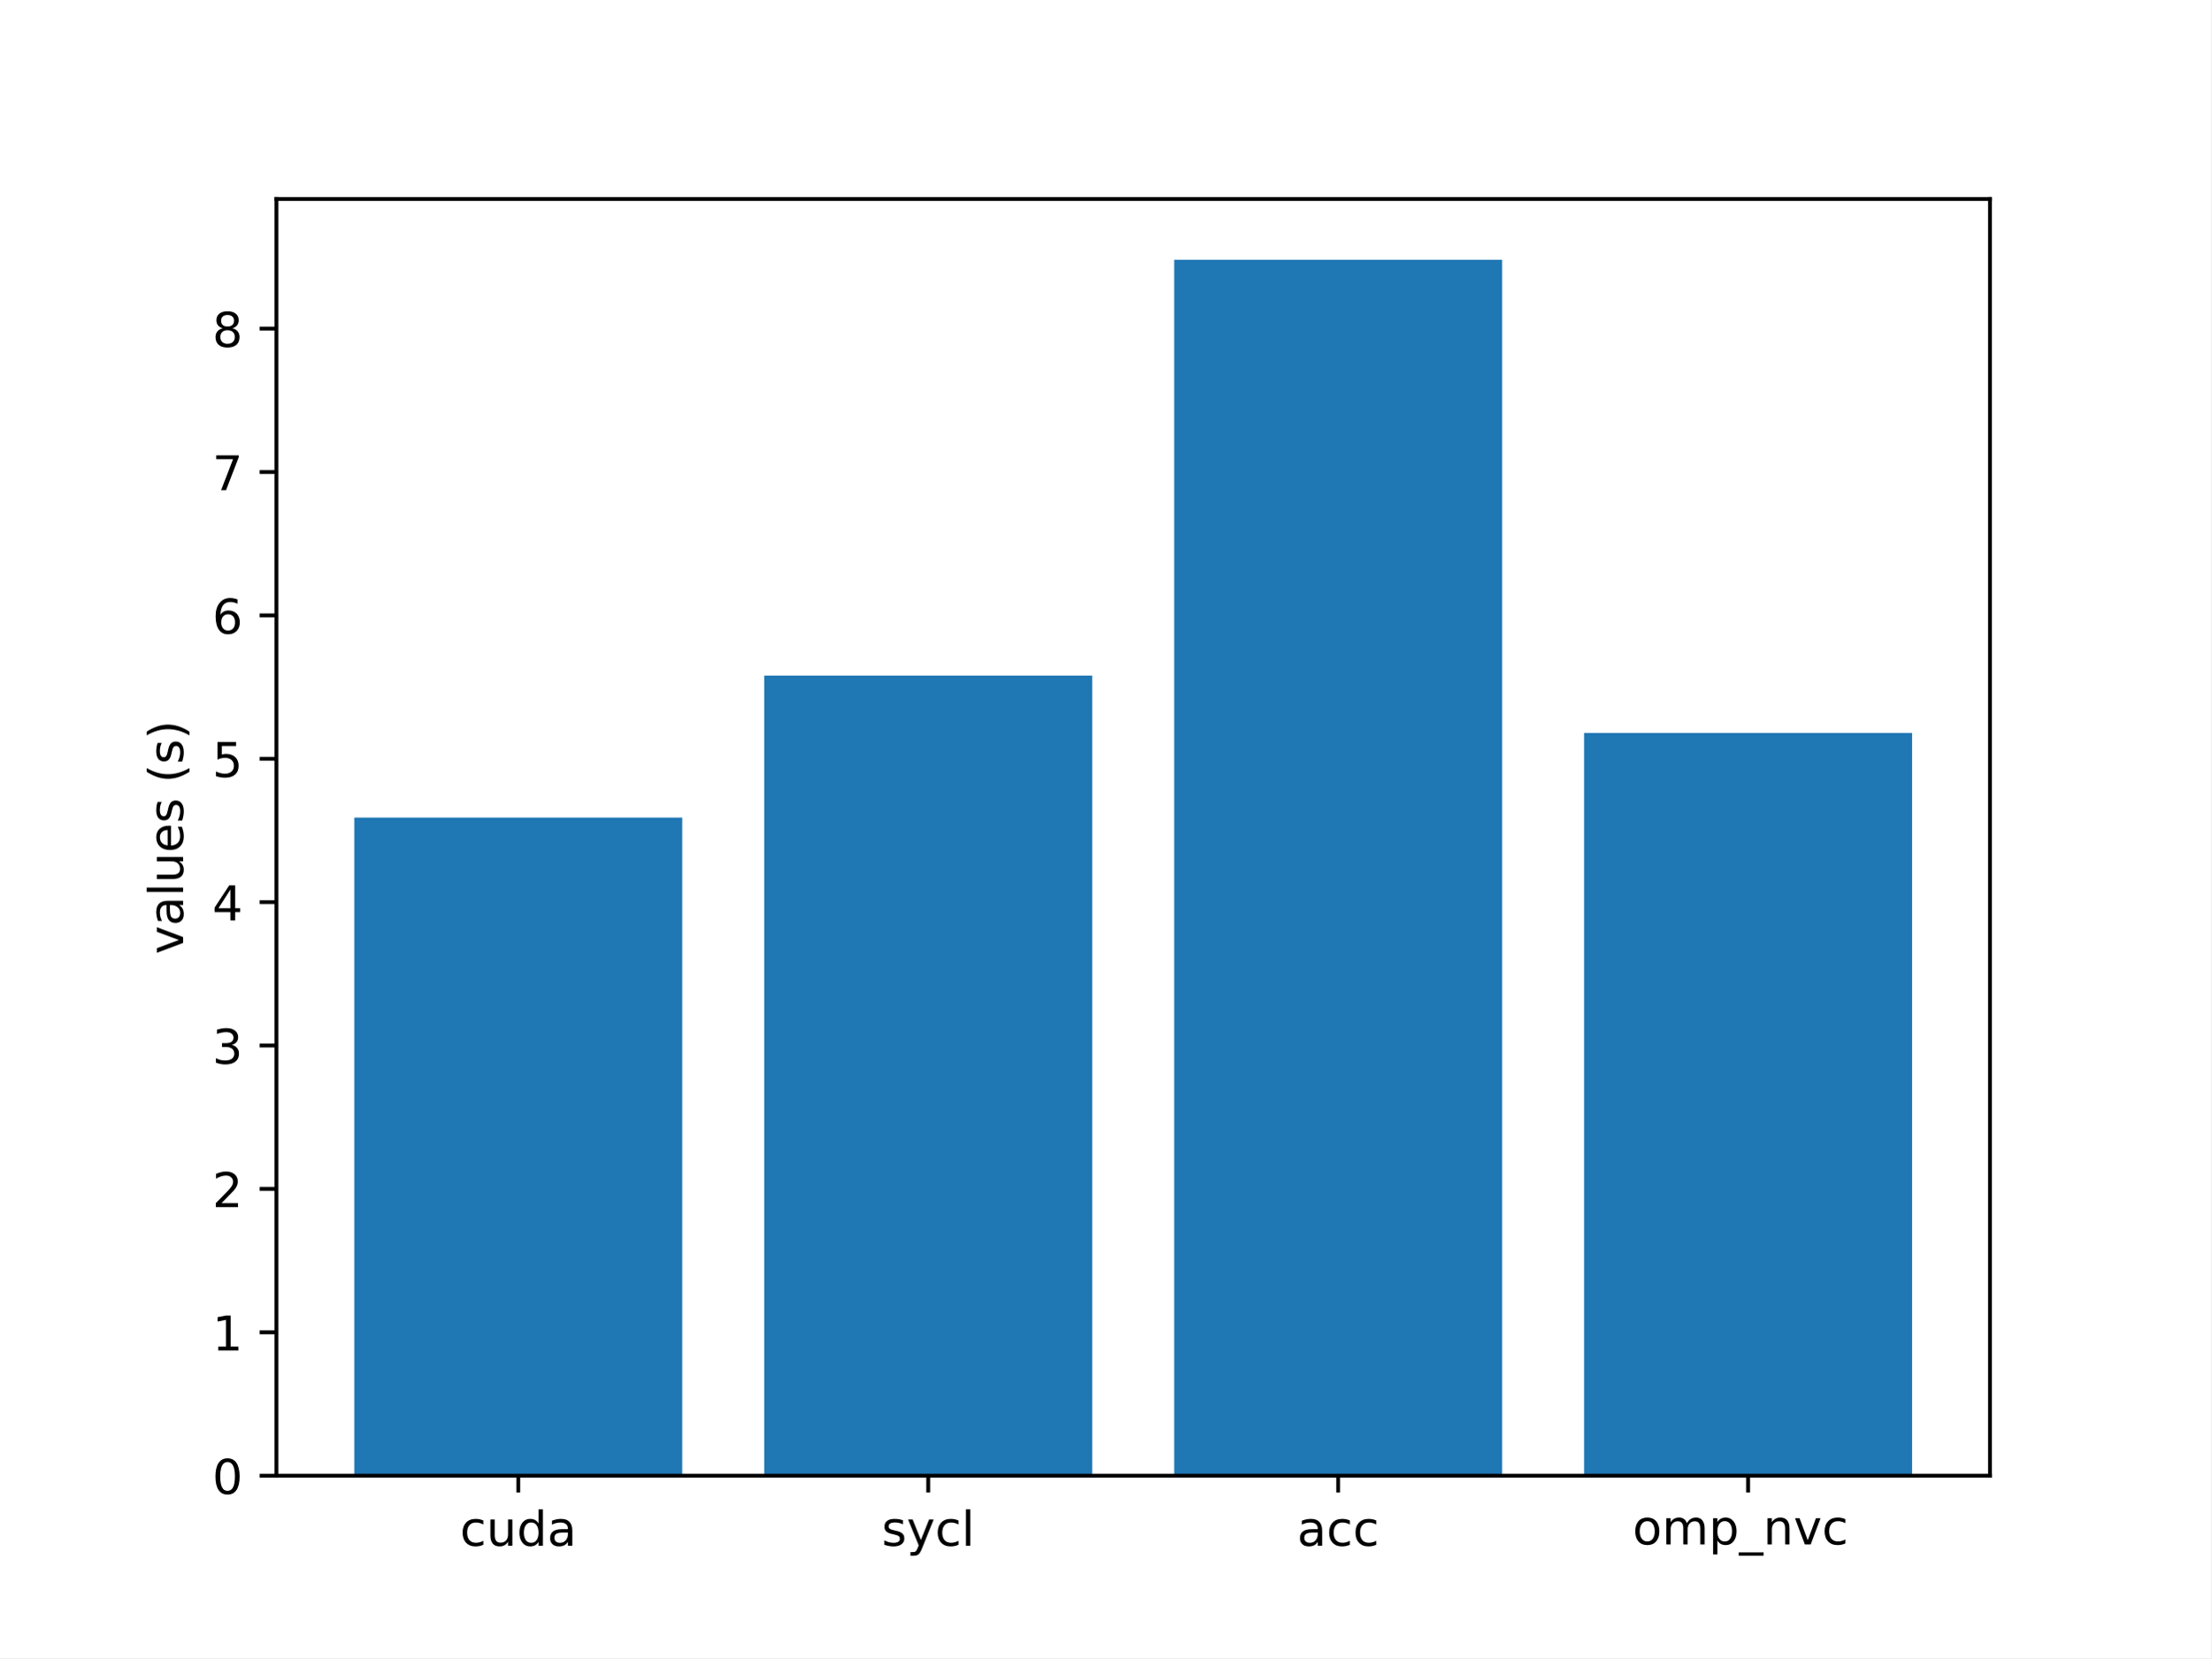
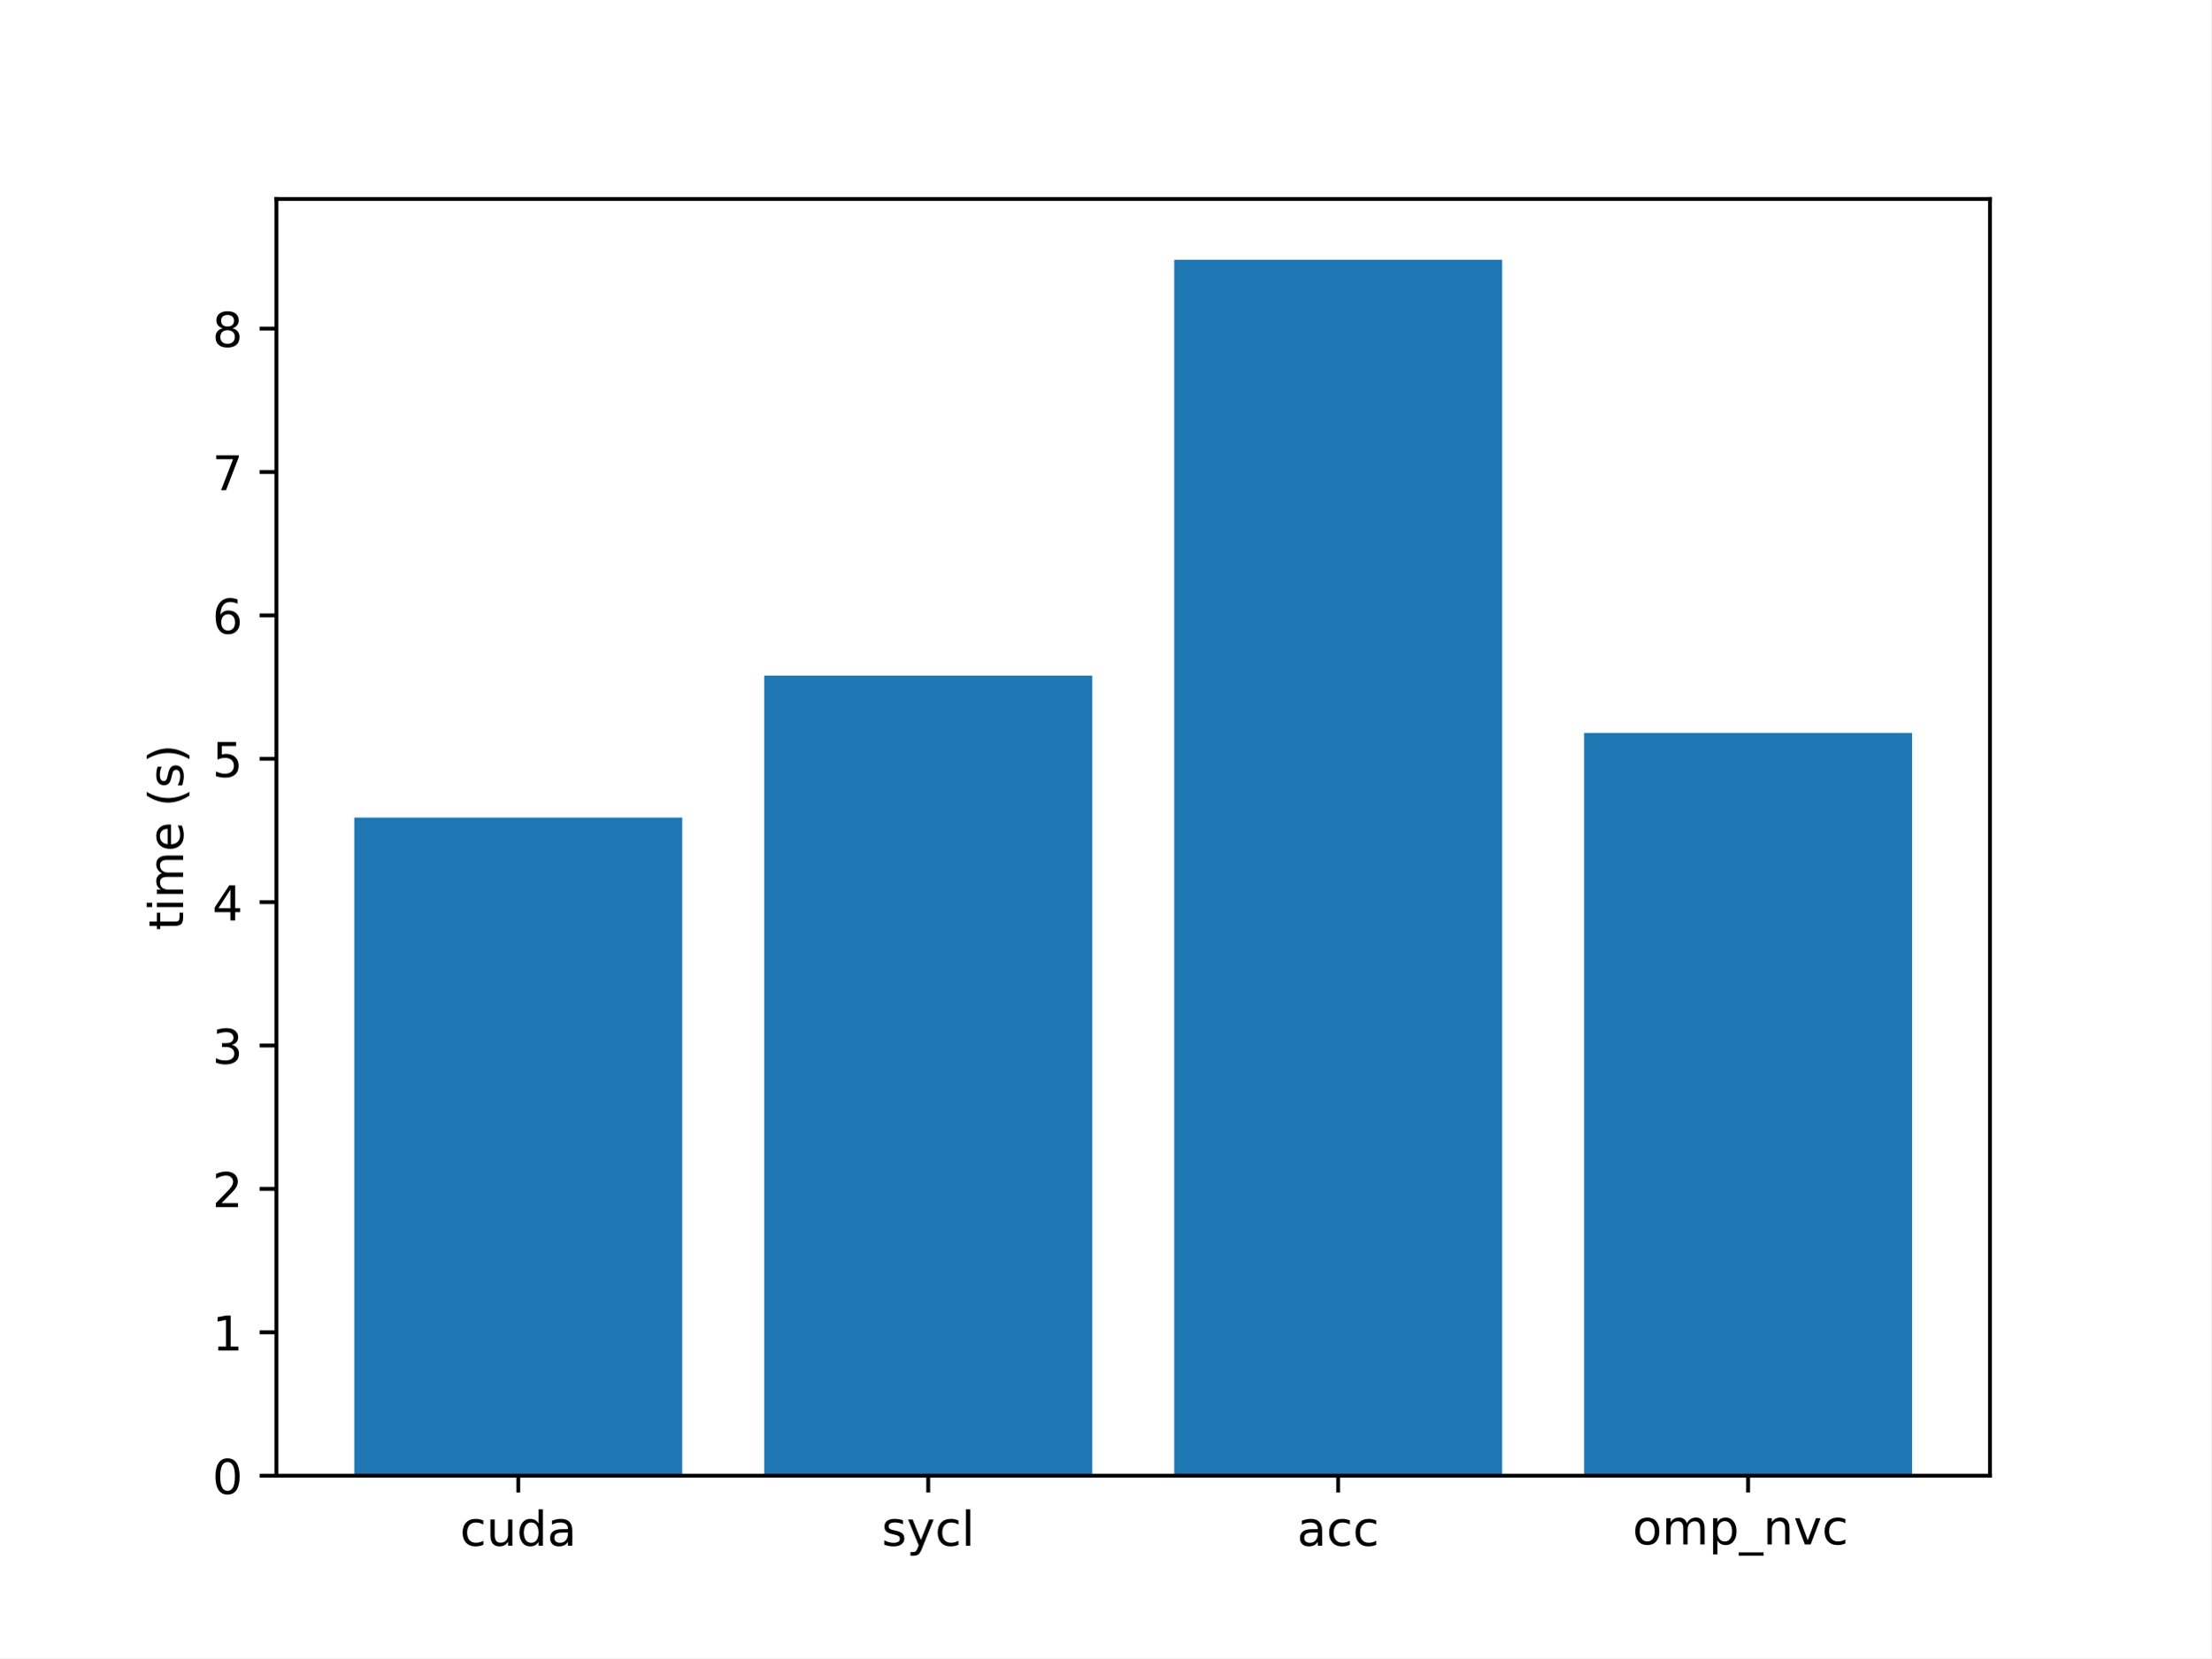
<svg xmlns="http://www.w3.org/2000/svg" xmlns:xlink="http://www.w3.org/1999/xlink" width="460.8pt" height="345.6pt" viewBox="0 0 460.8 345.6" version="1.1">
  <defs>
    <style type="text/css">*{stroke-linejoin: round; stroke-linecap: butt}</style>
  </defs>
  <g id="figure_1">
    <g id="patch_1">
      <path d="M 0 345.6  L 460.8 345.6  L 460.8 0  L 0 0  z " style="fill: #ffffff" />
    </g>
    <g id="axes_1">
      <g id="patch_2">
        <path d="M 57.6 307.584  L 414.72 307.584  L 414.72 41.472  L 57.6 41.472  z " style="fill: #ffffff" />
      </g>
      <g id="patch_3">
-         <path d="M 73.833 307.584  L 142.181 307.584  L 142.181 170.404  L 73.833 170.404  z " clip-path="url(#peecfc27aa5)" style="fill: #1f77b4" />
+         <path d="M 73.833 307.584  L 142.181 307.584  L 142.181 170.404  L 73.833 170.404  z " clip-path="url(#pde1f439ce4)" style="fill: #1f77b4" />
      </g>
      <g id="patch_4">
-         <path d="M 159.268 307.584  L 227.616 307.584  L 227.616 140.816  L 159.268 140.816  z " clip-path="url(#peecfc27aa5)" style="fill: #1f77b4" />
+         <path d="M 159.268 307.584  L 227.616 307.584  L 227.616 140.816  L 159.268 140.816  z " clip-path="url(#pde1f439ce4)" style="fill: #1f77b4" />
      </g>
      <g id="patch_5">
-         <path d="M 244.704 307.584  L 313.052 307.584  L 313.052 54.144  L 244.704 54.144  z " clip-path="url(#peecfc27aa5)" style="fill: #1f77b4" />
+         <path d="M 244.704 307.584  L 313.052 307.584  L 313.052 54.144  L 244.704 54.144  z " clip-path="url(#pde1f439ce4)" style="fill: #1f77b4" />
      </g>
      <g id="patch_6">
-         <path d="M 330.139 307.584  L 398.487 307.584  L 398.487 152.77  L 330.139 152.77  z " clip-path="url(#peecfc27aa5)" style="fill: #1f77b4" />
+         <path d="M 330.139 307.584  L 398.487 307.584  L 398.487 152.77  L 330.139 152.77  z " clip-path="url(#pde1f439ce4)" style="fill: #1f77b4" />
      </g>
      <g id="matplotlib.axis_1">
        <g id="xtick_1">
          <g id="line2d_1">
            <defs>
-               <path id="mc966c4a0b2" d="M 0 0  L 0 3.5  " style="stroke: #000000; stroke-width: 0.8" />
+               <path id="mbcfa2a00e9" d="M 0 0  L 0 3.5  " style="stroke: #000000; stroke-width: 0.8" />
            </defs>
            <g>
-               <use xlink:href="#mc966c4a0b2" x="108.007" y="307.584" style="stroke: #000000; stroke-width: 0.8" />
+               <use xlink:href="#mbcfa2a00e9" x="108.007" y="307.584" style="stroke: #000000; stroke-width: 0.8" />
            </g>
          </g>
          <g id="text_1">
            <g transform="translate(92.67252 322.1824) scale(0.1 -0.1)">
              <defs>
                <path id="DejaVuSans-20" transform="scale(0.015625)" />
                <path id="DejaVuSans-63" d="M 3122 3366  L 3122 2828  Q 2878 2963 2633 3030  Q 2388 3097 2138 3097  Q 1578 3097 1268 2742  Q 959 2388 959 1747  Q 959 1106 1268 751  Q 1578 397 2138 397  Q 2388 397 2633 464  Q 2878 531 3122 666  L 3122 134  Q 2881 22 2623 -34  Q 2366 -91 2075 -91  Q 1284 -91 818 406  Q 353 903 353 1747  Q 353 2603 823 3093  Q 1294 3584 2113 3584  Q 2378 3584 2631 3529  Q 2884 3475 3122 3366  z " transform="scale(0.015625)" />
                <path id="DejaVuSans-75" d="M 544 1381  L 544 3500  L 1119 3500  L 1119 1403  Q 1119 906 1312 657  Q 1506 409 1894 409  Q 2359 409 2629 706  Q 2900 1003 2900 1516  L 2900 3500  L 3475 3500  L 3475 0  L 2900 0  L 2900 538  Q 2691 219 2414 64  Q 2138 -91 1772 -91  Q 1169 -91 856 284  Q 544 659 544 1381  z M 1991 3584  L 1991 3584  z " transform="scale(0.015625)" />
                <path id="DejaVuSans-64" d="M 2906 2969  L 2906 4863  L 3481 4863  L 3481 0  L 2906 0  L 2906 525  Q 2725 213 2448 61  Q 2172 -91 1784 -91  Q 1150 -91 751 415  Q 353 922 353 1747  Q 353 2572 751 3078  Q 1150 3584 1784 3584  Q 2172 3584 2448 3432  Q 2725 3281 2906 2969  z M 947 1747  Q 947 1113 1208 752  Q 1469 391 1925 391  Q 2381 391 2643 752  Q 2906 1113 2906 1747  Q 2906 2381 2643 2742  Q 2381 3103 1925 3103  Q 1469 3103 1208 2742  Q 947 2381 947 1747  z " transform="scale(0.015625)" />
                <path id="DejaVuSans-61" d="M 2194 1759  Q 1497 1759 1228 1600  Q 959 1441 959 1056  Q 959 750 1161 570  Q 1363 391 1709 391  Q 2188 391 2477 730  Q 2766 1069 2766 1631  L 2766 1759  L 2194 1759  z M 3341 1997  L 3341 0  L 2766 0  L 2766 531  Q 2569 213 2275 61  Q 1981 -91 1556 -91  Q 1019 -91 701 211  Q 384 513 384 1019  Q 384 1609 779 1909  Q 1175 2209 1959 2209  L 2766 2209  L 2766 2266  Q 2766 2663 2505 2880  Q 2244 3097 1772 3097  Q 1472 3097 1187 3025  Q 903 2953 641 2809  L 641 3341  Q 956 3463 1253 3523  Q 1550 3584 1831 3584  Q 2591 3584 2966 3190  Q 3341 2797 3341 1997  z " transform="scale(0.015625)" />
              </defs>
              <use xlink:href="#DejaVuSans-20" />
              <use xlink:href="#DejaVuSans-63" x="31.787" />
              <use xlink:href="#DejaVuSans-75" x="86.768" />
              <use xlink:href="#DejaVuSans-64" x="150.146" />
              <use xlink:href="#DejaVuSans-61" x="213.623" />
              <use xlink:href="#DejaVuSans-20" x="274.902" />
            </g>
          </g>
        </g>
        <g id="xtick_2">
          <g id="line2d_2">
            <g>
-               <use xlink:href="#mc966c4a0b2" x="193.442" y="307.584" style="stroke: #000000; stroke-width: 0.8" />
+               <use xlink:href="#mbcfa2a00e9" x="193.442" y="307.584" style="stroke: #000000; stroke-width: 0.8" />
            </g>
          </g>
          <g id="text_2">
            <g transform="translate(180.5618 322.1824) scale(0.1 -0.1)">
              <defs>
                <path id="DejaVuSans-73" d="M 2834 3397  L 2834 2853  Q 2591 2978 2328 3040  Q 2066 3103 1784 3103  Q 1356 3103 1142 2972  Q 928 2841 928 2578  Q 928 2378 1081 2264  Q 1234 2150 1697 2047  L 1894 2003  Q 2506 1872 2764 1633  Q 3022 1394 3022 966  Q 3022 478 2636 193  Q 2250 -91 1575 -91  Q 1294 -91 989 -36  Q 684 19 347 128  L 347 722  Q 666 556 975 473  Q 1284 391 1588 391  Q 1994 391 2212 530  Q 2431 669 2431 922  Q 2431 1156 2273 1281  Q 2116 1406 1581 1522  L 1381 1569  Q 847 1681 609 1914  Q 372 2147 372 2553  Q 372 3047 722 3315  Q 1072 3584 1716 3584  Q 2034 3584 2315 3537  Q 2597 3491 2834 3397  z " transform="scale(0.015625)" />
                <path id="DejaVuSans-79" d="M 2059 -325  Q 1816 -950 1584 -1140  Q 1353 -1331 966 -1331  L 506 -1331  L 506 -850  L 844 -850  Q 1081 -850 1212 -737  Q 1344 -625 1503 -206  L 1606 56  L 191 3500  L 800 3500  L 1894 763  L 2988 3500  L 3597 3500  L 2059 -325  z " transform="scale(0.015625)" />
                <path id="DejaVuSans-6c" d="M 603 4863  L 1178 4863  L 1178 0  L 603 0  L 603 4863  z " transform="scale(0.015625)" />
              </defs>
              <use xlink:href="#DejaVuSans-20" />
              <use xlink:href="#DejaVuSans-73" x="31.787" />
              <use xlink:href="#DejaVuSans-79" x="83.887" />
              <use xlink:href="#DejaVuSans-63" x="143.066" />
              <use xlink:href="#DejaVuSans-6c" x="198.047" />
              <use xlink:href="#DejaVuSans-20" x="225.83" />
            </g>
          </g>
        </g>
        <g id="xtick_3">
          <g id="line2d_3">
            <g>
-               <use xlink:href="#mc966c4a0b2" x="278.878" y="307.584" style="stroke: #000000; stroke-width: 0.8" />
+               <use xlink:href="#mbcfa2a00e9" x="278.878" y="307.584" style="stroke: #000000; stroke-width: 0.8" />
            </g>
          </g>
          <g id="text_3">
            <g transform="translate(267.1371 322.1824) scale(0.1 -0.1)">
              <use xlink:href="#DejaVuSans-20" />
              <use xlink:href="#DejaVuSans-61" x="31.787" />
              <use xlink:href="#DejaVuSans-63" x="93.066" />
              <use xlink:href="#DejaVuSans-63" x="148.047" />
              <use xlink:href="#DejaVuSans-20" x="203.027" />
            </g>
          </g>
        </g>
        <g id="xtick_4">
          <g id="line2d_4">
            <g>
-               <use xlink:href="#mc966c4a0b2" x="364.313" y="307.584" style="stroke: #000000; stroke-width: 0.8" />
+               <use xlink:href="#mbcfa2a00e9" x="364.313" y="307.584" style="stroke: #000000; stroke-width: 0.8" />
            </g>
          </g>
          <g id="text_4">
            <g transform="translate(337.0647 321.9043) scale(0.1 -0.1)">
              <defs>
                <path id="DejaVuSans-6f" d="M 1959 3097  Q 1497 3097 1228 2736  Q 959 2375 959 1747  Q 959 1119 1226 758  Q 1494 397 1959 397  Q 2419 397 2687 759  Q 2956 1122 2956 1747  Q 2956 2369 2687 2733  Q 2419 3097 1959 3097  z M 1959 3584  Q 2709 3584 3137 3096  Q 3566 2609 3566 1747  Q 3566 888 3137 398  Q 2709 -91 1959 -91  Q 1206 -91 779 398  Q 353 888 353 1747  Q 353 2609 779 3096  Q 1206 3584 1959 3584  z " transform="scale(0.015625)" />
                <path id="DejaVuSans-6d" d="M 3328 2828  Q 3544 3216 3844 3400  Q 4144 3584 4550 3584  Q 5097 3584 5394 3201  Q 5691 2819 5691 2113  L 5691 0  L 5113 0  L 5113 2094  Q 5113 2597 4934 2840  Q 4756 3084 4391 3084  Q 3944 3084 3684 2787  Q 3425 2491 3425 1978  L 3425 0  L 2847 0  L 2847 2094  Q 2847 2600 2669 2842  Q 2491 3084 2119 3084  Q 1678 3084 1418 2786  Q 1159 2488 1159 1978  L 1159 0  L 581 0  L 581 3500  L 1159 3500  L 1159 2956  Q 1356 3278 1631 3431  Q 1906 3584 2284 3584  Q 2666 3584 2933 3390  Q 3200 3197 3328 2828  z " transform="scale(0.015625)" />
                <path id="DejaVuSans-70" d="M 1159 525  L 1159 -1331  L 581 -1331  L 581 3500  L 1159 3500  L 1159 2969  Q 1341 3281 1617 3432  Q 1894 3584 2278 3584  Q 2916 3584 3314 3078  Q 3713 2572 3713 1747  Q 3713 922 3314 415  Q 2916 -91 2278 -91  Q 1894 -91 1617 61  Q 1341 213 1159 525  z M 3116 1747  Q 3116 2381 2855 2742  Q 2594 3103 2138 3103  Q 1681 3103 1420 2742  Q 1159 2381 1159 1747  Q 1159 1113 1420 752  Q 1681 391 2138 391  Q 2594 391 2855 752  Q 3116 1113 3116 1747  z " transform="scale(0.015625)" />
                <path id="DejaVuSans-5f" d="M 3263 -1063  L 3263 -1509  L -63 -1509  L -63 -1063  L 3263 -1063  z " transform="scale(0.015625)" />
                <path id="DejaVuSans-6e" d="M 3513 2113  L 3513 0  L 2938 0  L 2938 2094  Q 2938 2591 2744 2837  Q 2550 3084 2163 3084  Q 1697 3084 1428 2787  Q 1159 2491 1159 1978  L 1159 0  L 581 0  L 581 3500  L 1159 3500  L 1159 2956  Q 1366 3272 1645 3428  Q 1925 3584 2291 3584  Q 2894 3584 3203 3211  Q 3513 2838 3513 2113  z " transform="scale(0.015625)" />
                <path id="DejaVuSans-76" d="M 191 3500  L 800 3500  L 1894 563  L 2988 3500  L 3597 3500  L 2284 0  L 1503 0  L 191 3500  z " transform="scale(0.015625)" />
              </defs>
              <use xlink:href="#DejaVuSans-20" />
              <use xlink:href="#DejaVuSans-6f" x="31.787" />
              <use xlink:href="#DejaVuSans-6d" x="92.969" />
              <use xlink:href="#DejaVuSans-70" x="190.381" />
              <use xlink:href="#DejaVuSans-5f" x="253.857" />
              <use xlink:href="#DejaVuSans-6e" x="303.857" />
              <use xlink:href="#DejaVuSans-76" x="367.236" />
              <use xlink:href="#DejaVuSans-63" x="426.416" />
              <use xlink:href="#DejaVuSans-20" x="481.396" />
              <use xlink:href="#DejaVuSans-20" x="513.184" />
            </g>
          </g>
        </g>
      </g>
      <g id="matplotlib.axis_2">
        <g id="ytick_1">
          <g id="line2d_5">
            <defs>
-               <path id="m53e6d68f3a" d="M 0 0  L -3.5 0  " style="stroke: #000000; stroke-width: 0.8" />
+               <path id="m99ca3bd380" d="M 0 0  L -3.5 0  " style="stroke: #000000; stroke-width: 0.8" />
            </defs>
            <g>
-               <use xlink:href="#m53e6d68f3a" x="57.6" y="307.584" style="stroke: #000000; stroke-width: 0.8" />
+               <use xlink:href="#m99ca3bd380" x="57.6" y="307.584" style="stroke: #000000; stroke-width: 0.8" />
            </g>
          </g>
          <g id="text_5">
            <g transform="translate(44.2375 311.3832) scale(0.1 -0.1)">
              <defs>
                <path id="DejaVuSans-30" d="M 2034 4250  Q 1547 4250 1301 3770  Q 1056 3291 1056 2328  Q 1056 1369 1301 889  Q 1547 409 2034 409  Q 2525 409 2770 889  Q 3016 1369 3016 2328  Q 3016 3291 2770 3770  Q 2525 4250 2034 4250  z M 2034 4750  Q 2819 4750 3233 4129  Q 3647 3509 3647 2328  Q 3647 1150 3233 529  Q 2819 -91 2034 -91  Q 1250 -91 836 529  Q 422 1150 422 2328  Q 422 3509 836 4129  Q 1250 4750 2034 4750  z " transform="scale(0.015625)" />
              </defs>
              <use xlink:href="#DejaVuSans-30" />
            </g>
          </g>
        </g>
        <g id="ytick_2">
          <g id="line2d_6">
            <g>
-               <use xlink:href="#m53e6d68f3a" x="57.6" y="277.697" style="stroke: #000000; stroke-width: 0.8" />
+               <use xlink:href="#m99ca3bd380" x="57.6" y="277.697" style="stroke: #000000; stroke-width: 0.8" />
            </g>
          </g>
          <g id="text_6">
            <g transform="translate(44.2375 281.4964) scale(0.1 -0.1)">
              <defs>
                <path id="DejaVuSans-31" d="M 794 531  L 1825 531  L 1825 4091  L 703 3866  L 703 4441  L 1819 4666  L 2450 4666  L 2450 531  L 3481 531  L 3481 0  L 794 0  L 794 531  z " transform="scale(0.015625)" />
              </defs>
              <use xlink:href="#DejaVuSans-31" />
            </g>
          </g>
        </g>
        <g id="ytick_3">
          <g id="line2d_7">
            <g>
-               <use xlink:href="#m53e6d68f3a" x="57.6" y="247.81" style="stroke: #000000; stroke-width: 0.8" />
+               <use xlink:href="#m99ca3bd380" x="57.6" y="247.81" style="stroke: #000000; stroke-width: 0.8" />
            </g>
          </g>
          <g id="text_7">
            <g transform="translate(44.2375 251.6096) scale(0.1 -0.1)">
              <defs>
                <path id="DejaVuSans-32" d="M 1228 531  L 3431 531  L 3431 0  L 469 0  L 469 531  Q 828 903 1448 1529  Q 2069 2156 2228 2338  Q 2531 2678 2651 2914  Q 2772 3150 2772 3378  Q 2772 3750 2511 3984  Q 2250 4219 1831 4219  Q 1534 4219 1204 4116  Q 875 4013 500 3803  L 500 4441  Q 881 4594 1212 4672  Q 1544 4750 1819 4750  Q 2544 4750 2975 4387  Q 3406 4025 3406 3419  Q 3406 3131 3298 2873  Q 3191 2616 2906 2266  Q 2828 2175 2409 1742  Q 1991 1309 1228 531  z " transform="scale(0.015625)" />
              </defs>
              <use xlink:href="#DejaVuSans-32" />
            </g>
          </g>
        </g>
        <g id="ytick_4">
          <g id="line2d_8">
            <g>
-               <use xlink:href="#m53e6d68f3a" x="57.6" y="217.924" style="stroke: #000000; stroke-width: 0.8" />
+               <use xlink:href="#m99ca3bd380" x="57.6" y="217.924" style="stroke: #000000; stroke-width: 0.8" />
            </g>
          </g>
          <g id="text_8">
            <g transform="translate(44.2375 221.7228) scale(0.1 -0.1)">
              <defs>
                <path id="DejaVuSans-33" d="M 2597 2516  Q 3050 2419 3304 2112  Q 3559 1806 3559 1356  Q 3559 666 3084 287  Q 2609 -91 1734 -91  Q 1441 -91 1130 -33  Q 819 25 488 141  L 488 750  Q 750 597 1062 519  Q 1375 441 1716 441  Q 2309 441 2620 675  Q 2931 909 2931 1356  Q 2931 1769 2642 2001  Q 2353 2234 1838 2234  L 1294 2234  L 1294 2753  L 1863 2753  Q 2328 2753 2575 2939  Q 2822 3125 2822 3475  Q 2822 3834 2567 4026  Q 2313 4219 1838 4219  Q 1578 4219 1281 4162  Q 984 4106 628 3988  L 628 4550  Q 988 4650 1302 4700  Q 1616 4750 1894 4750  Q 2613 4750 3031 4423  Q 3450 4097 3450 3541  Q 3450 3153 3228 2886  Q 3006 2619 2597 2516  z " transform="scale(0.015625)" />
              </defs>
              <use xlink:href="#DejaVuSans-33" />
            </g>
          </g>
        </g>
        <g id="ytick_5">
          <g id="line2d_9">
            <g>
-               <use xlink:href="#m53e6d68f3a" x="57.6" y="188.037" style="stroke: #000000; stroke-width: 0.8" />
+               <use xlink:href="#m99ca3bd380" x="57.6" y="188.037" style="stroke: #000000; stroke-width: 0.8" />
            </g>
          </g>
          <g id="text_9">
            <g transform="translate(44.2375 191.836) scale(0.1 -0.1)">
              <defs>
                <path id="DejaVuSans-34" d="M 2419 4116  L 825 1625  L 2419 1625  L 2419 4116  z M 2253 4666  L 3047 4666  L 3047 1625  L 3713 1625  L 3713 1100  L 3047 1100  L 3047 0  L 2419 0  L 2419 1100  L 313 1100  L 313 1709  L 2253 4666  z " transform="scale(0.015625)" />
              </defs>
              <use xlink:href="#DejaVuSans-34" />
            </g>
          </g>
        </g>
        <g id="ytick_6">
          <g id="line2d_10">
            <g>
-               <use xlink:href="#m53e6d68f3a" x="57.6" y="158.15" style="stroke: #000000; stroke-width: 0.8" />
+               <use xlink:href="#m99ca3bd380" x="57.6" y="158.15" style="stroke: #000000; stroke-width: 0.8" />
            </g>
          </g>
          <g id="text_10">
            <g transform="translate(44.2375 161.9493) scale(0.1 -0.1)">
              <defs>
                <path id="DejaVuSans-35" d="M 691 4666  L 3169 4666  L 3169 4134  L 1269 4134  L 1269 2991  Q 1406 3038 1543 3061  Q 1681 3084 1819 3084  Q 2600 3084 3056 2656  Q 3513 2228 3513 1497  Q 3513 744 3044 326  Q 2575 -91 1722 -91  Q 1428 -91 1123 -41  Q 819 9 494 109  L 494 744  Q 775 591 1075 516  Q 1375 441 1709 441  Q 2250 441 2565 725  Q 2881 1009 2881 1497  Q 2881 1984 2565 2268  Q 2250 2553 1709 2553  Q 1456 2553 1204 2497  Q 953 2441 691 2322  L 691 4666  z " transform="scale(0.015625)" />
              </defs>
              <use xlink:href="#DejaVuSans-35" />
            </g>
          </g>
        </g>
        <g id="ytick_7">
          <g id="line2d_11">
            <g>
-               <use xlink:href="#m53e6d68f3a" x="57.6" y="128.263" style="stroke: #000000; stroke-width: 0.8" />
+               <use xlink:href="#m99ca3bd380" x="57.6" y="128.263" style="stroke: #000000; stroke-width: 0.8" />
            </g>
          </g>
          <g id="text_11">
            <g transform="translate(44.2375 132.0625) scale(0.1 -0.1)">
              <defs>
                <path id="DejaVuSans-36" d="M 2113 2584  Q 1688 2584 1439 2293  Q 1191 2003 1191 1497  Q 1191 994 1439 701  Q 1688 409 2113 409  Q 2538 409 2786 701  Q 3034 994 3034 1497  Q 3034 2003 2786 2293  Q 2538 2584 2113 2584  z M 3366 4563  L 3366 3988  Q 3128 4100 2886 4159  Q 2644 4219 2406 4219  Q 1781 4219 1451 3797  Q 1122 3375 1075 2522  Q 1259 2794 1537 2939  Q 1816 3084 2150 3084  Q 2853 3084 3261 2657  Q 3669 2231 3669 1497  Q 3669 778 3244 343  Q 2819 -91 2113 -91  Q 1303 -91 875 529  Q 447 1150 447 2328  Q 447 3434 972 4092  Q 1497 4750 2381 4750  Q 2619 4750 2861 4703  Q 3103 4656 3366 4563  z " transform="scale(0.015625)" />
              </defs>
              <use xlink:href="#DejaVuSans-36" />
            </g>
          </g>
        </g>
        <g id="ytick_8">
          <g id="line2d_12">
            <g>
-               <use xlink:href="#m53e6d68f3a" x="57.6" y="98.376" style="stroke: #000000; stroke-width: 0.8" />
+               <use xlink:href="#m99ca3bd380" x="57.6" y="98.376" style="stroke: #000000; stroke-width: 0.8" />
            </g>
          </g>
          <g id="text_12">
            <g transform="translate(44.2375 102.1757) scale(0.1 -0.1)">
              <defs>
                <path id="DejaVuSans-37" d="M 525 4666  L 3525 4666  L 3525 4397  L 1831 0  L 1172 0  L 2766 4134  L 525 4134  L 525 4666  z " transform="scale(0.015625)" />
              </defs>
              <use xlink:href="#DejaVuSans-37" />
            </g>
          </g>
        </g>
        <g id="ytick_9">
          <g id="line2d_13">
            <g>
-               <use xlink:href="#m53e6d68f3a" x="57.6" y="68.49" style="stroke: #000000; stroke-width: 0.8" />
+               <use xlink:href="#m99ca3bd380" x="57.6" y="68.49" style="stroke: #000000; stroke-width: 0.8" />
            </g>
          </g>
          <g id="text_13">
            <g transform="translate(44.2375 72.28888) scale(0.1 -0.1)">
              <defs>
                <path id="DejaVuSans-38" d="M 2034 2216  Q 1584 2216 1326 1975  Q 1069 1734 1069 1313  Q 1069 891 1326 650  Q 1584 409 2034 409  Q 2484 409 2743 651  Q 3003 894 3003 1313  Q 3003 1734 2745 1975  Q 2488 2216 2034 2216  z M 1403 2484  Q 997 2584 770 2862  Q 544 3141 544 3541  Q 544 4100 942 4425  Q 1341 4750 2034 4750  Q 2731 4750 3128 4425  Q 3525 4100 3525 3541  Q 3525 3141 3298 2862  Q 3072 2584 2669 2484  Q 3125 2378 3379 2068  Q 3634 1759 3634 1313  Q 3634 634 3220 271  Q 2806 -91 2034 -91  Q 1263 -91 848 271  Q 434 634 434 1313  Q 434 1759 690 2068  Q 947 2378 1403 2484  z M 1172 3481  Q 1172 3119 1398 2916  Q 1625 2713 2034 2713  Q 2441 2713 2670 2916  Q 2900 3119 2900 3481  Q 2900 3844 2670 4047  Q 2441 4250 2034 4250  Q 1625 4250 1398 4047  Q 1172 3844 1172 3481  z " transform="scale(0.015625)" />
              </defs>
              <use xlink:href="#DejaVuSans-38" />
            </g>
          </g>
        </g>
        <g id="text_14">
-           <g transform="translate(38.15781 198.8858) rotate(-90) scale(0.1 -0.1)">
+           <g transform="translate(38.15781 193.9194) rotate(-90) scale(0.1 -0.1)">
            <defs>
+               <path id="DejaVuSans-74" d="M 1172 4494  L 1172 3500  L 2356 3500  L 2356 3053  L 1172 3053  L 1172 1153  Q 1172 725 1289 603  Q 1406 481 1766 481  L 2356 481  L 2356 0  L 1766 0  Q 1100 0 847 248  Q 594 497 594 1153  L 594 3053  L 172 3053  L 172 3500  L 594 3500  L 594 4494  L 1172 4494  z " transform="scale(0.015625)" />
+               <path id="DejaVuSans-69" d="M 603 3500  L 1178 3500  L 1178 0  L 603 0  L 603 3500  z M 603 4863  L 1178 4863  L 1178 4134  L 603 4134  L 603 4863  z " transform="scale(0.015625)" />
              <path id="DejaVuSans-65" d="M 3597 1894  L 3597 1613  L 953 1613  Q 991 1019 1311 708  Q 1631 397 2203 397  Q 2534 397 2845 478  Q 3156 559 3463 722  L 3463 178  Q 3153 47 2828 -22  Q 2503 -91 2169 -91  Q 1331 -91 842 396  Q 353 884 353 1716  Q 353 2575 817 3079  Q 1281 3584 2069 3584  Q 2775 3584 3186 3129  Q 3597 2675 3597 1894  z M 3022 2063  Q 3016 2534 2758 2815  Q 2500 3097 2075 3097  Q 1594 3097 1305 2825  Q 1016 2553 972 2059  L 3022 2063  z " transform="scale(0.015625)" />
              <path id="DejaVuSans-28" d="M 1984 4856  Q 1566 4138 1362 3434  Q 1159 2731 1159 2009  Q 1159 1288 1364 580  Q 1569 -128 1984 -844  L 1484 -844  Q 1016 -109 783 600  Q 550 1309 550 2009  Q 550 2706 781 3412  Q 1013 4119 1484 4856  L 1984 4856  z " transform="scale(0.015625)" />
              <path id="DejaVuSans-29" d="M 513 4856  L 1013 4856  Q 1481 4119 1714 3412  Q 1947 2706 1947 2009  Q 1947 1309 1714 600  Q 1481 -109 1013 -844  L 513 -844  Q 928 -128 1133 580  Q 1338 1288 1338 2009  Q 1338 2731 1133 3434  Q 928 4138 513 4856  z " transform="scale(0.015625)" />
            </defs>
-             <use xlink:href="#DejaVuSans-76" />
-             <use xlink:href="#DejaVuSans-61" x="59.18" />
-             <use xlink:href="#DejaVuSans-6c" x="120.459" />
-             <use xlink:href="#DejaVuSans-75" x="148.242" />
-             <use xlink:href="#DejaVuSans-65" x="211.621" />
-             <use xlink:href="#DejaVuSans-73" x="273.145" />
-             <use xlink:href="#DejaVuSans-20" x="325.244" />
-             <use xlink:href="#DejaVuSans-28" x="357.031" />
-             <use xlink:href="#DejaVuSans-73" x="396.045" />
-             <use xlink:href="#DejaVuSans-29" x="448.145" />
+             <use xlink:href="#DejaVuSans-74" />
+             <use xlink:href="#DejaVuSans-69" x="39.209" />
+             <use xlink:href="#DejaVuSans-6d" x="66.992" />
+             <use xlink:href="#DejaVuSans-65" x="164.404" />
+             <use xlink:href="#DejaVuSans-20" x="225.928" />
+             <use xlink:href="#DejaVuSans-28" x="257.715" />
+             <use xlink:href="#DejaVuSans-73" x="296.729" />
+             <use xlink:href="#DejaVuSans-29" x="348.828" />
          </g>
        </g>
      </g>
      <g id="patch_7">
        <path d="M 57.6 307.584  L 57.6 41.472  " style="fill: none; stroke: #000000; stroke-width: 0.8; stroke-linejoin: miter; stroke-linecap: square" />
      </g>
      <g id="patch_8">
        <path d="M 414.72 307.584  L 414.72 41.472  " style="fill: none; stroke: #000000; stroke-width: 0.8; stroke-linejoin: miter; stroke-linecap: square" />
      </g>
      <g id="patch_9">
        <path d="M 57.6 307.584  L 414.72 307.584  " style="fill: none; stroke: #000000; stroke-width: 0.8; stroke-linejoin: miter; stroke-linecap: square" />
      </g>
      <g id="patch_10">
        <path d="M 57.6 41.472  L 414.72 41.472  " style="fill: none; stroke: #000000; stroke-width: 0.8; stroke-linejoin: miter; stroke-linecap: square" />
      </g>
    </g>
  </g>
  <defs>
-     <clipPath id="peecfc27aa5">
+     <clipPath id="pde1f439ce4">
      <rect x="57.6" y="41.472" width="357.12" height="266.112" />
    </clipPath>
  </defs>
</svg>
